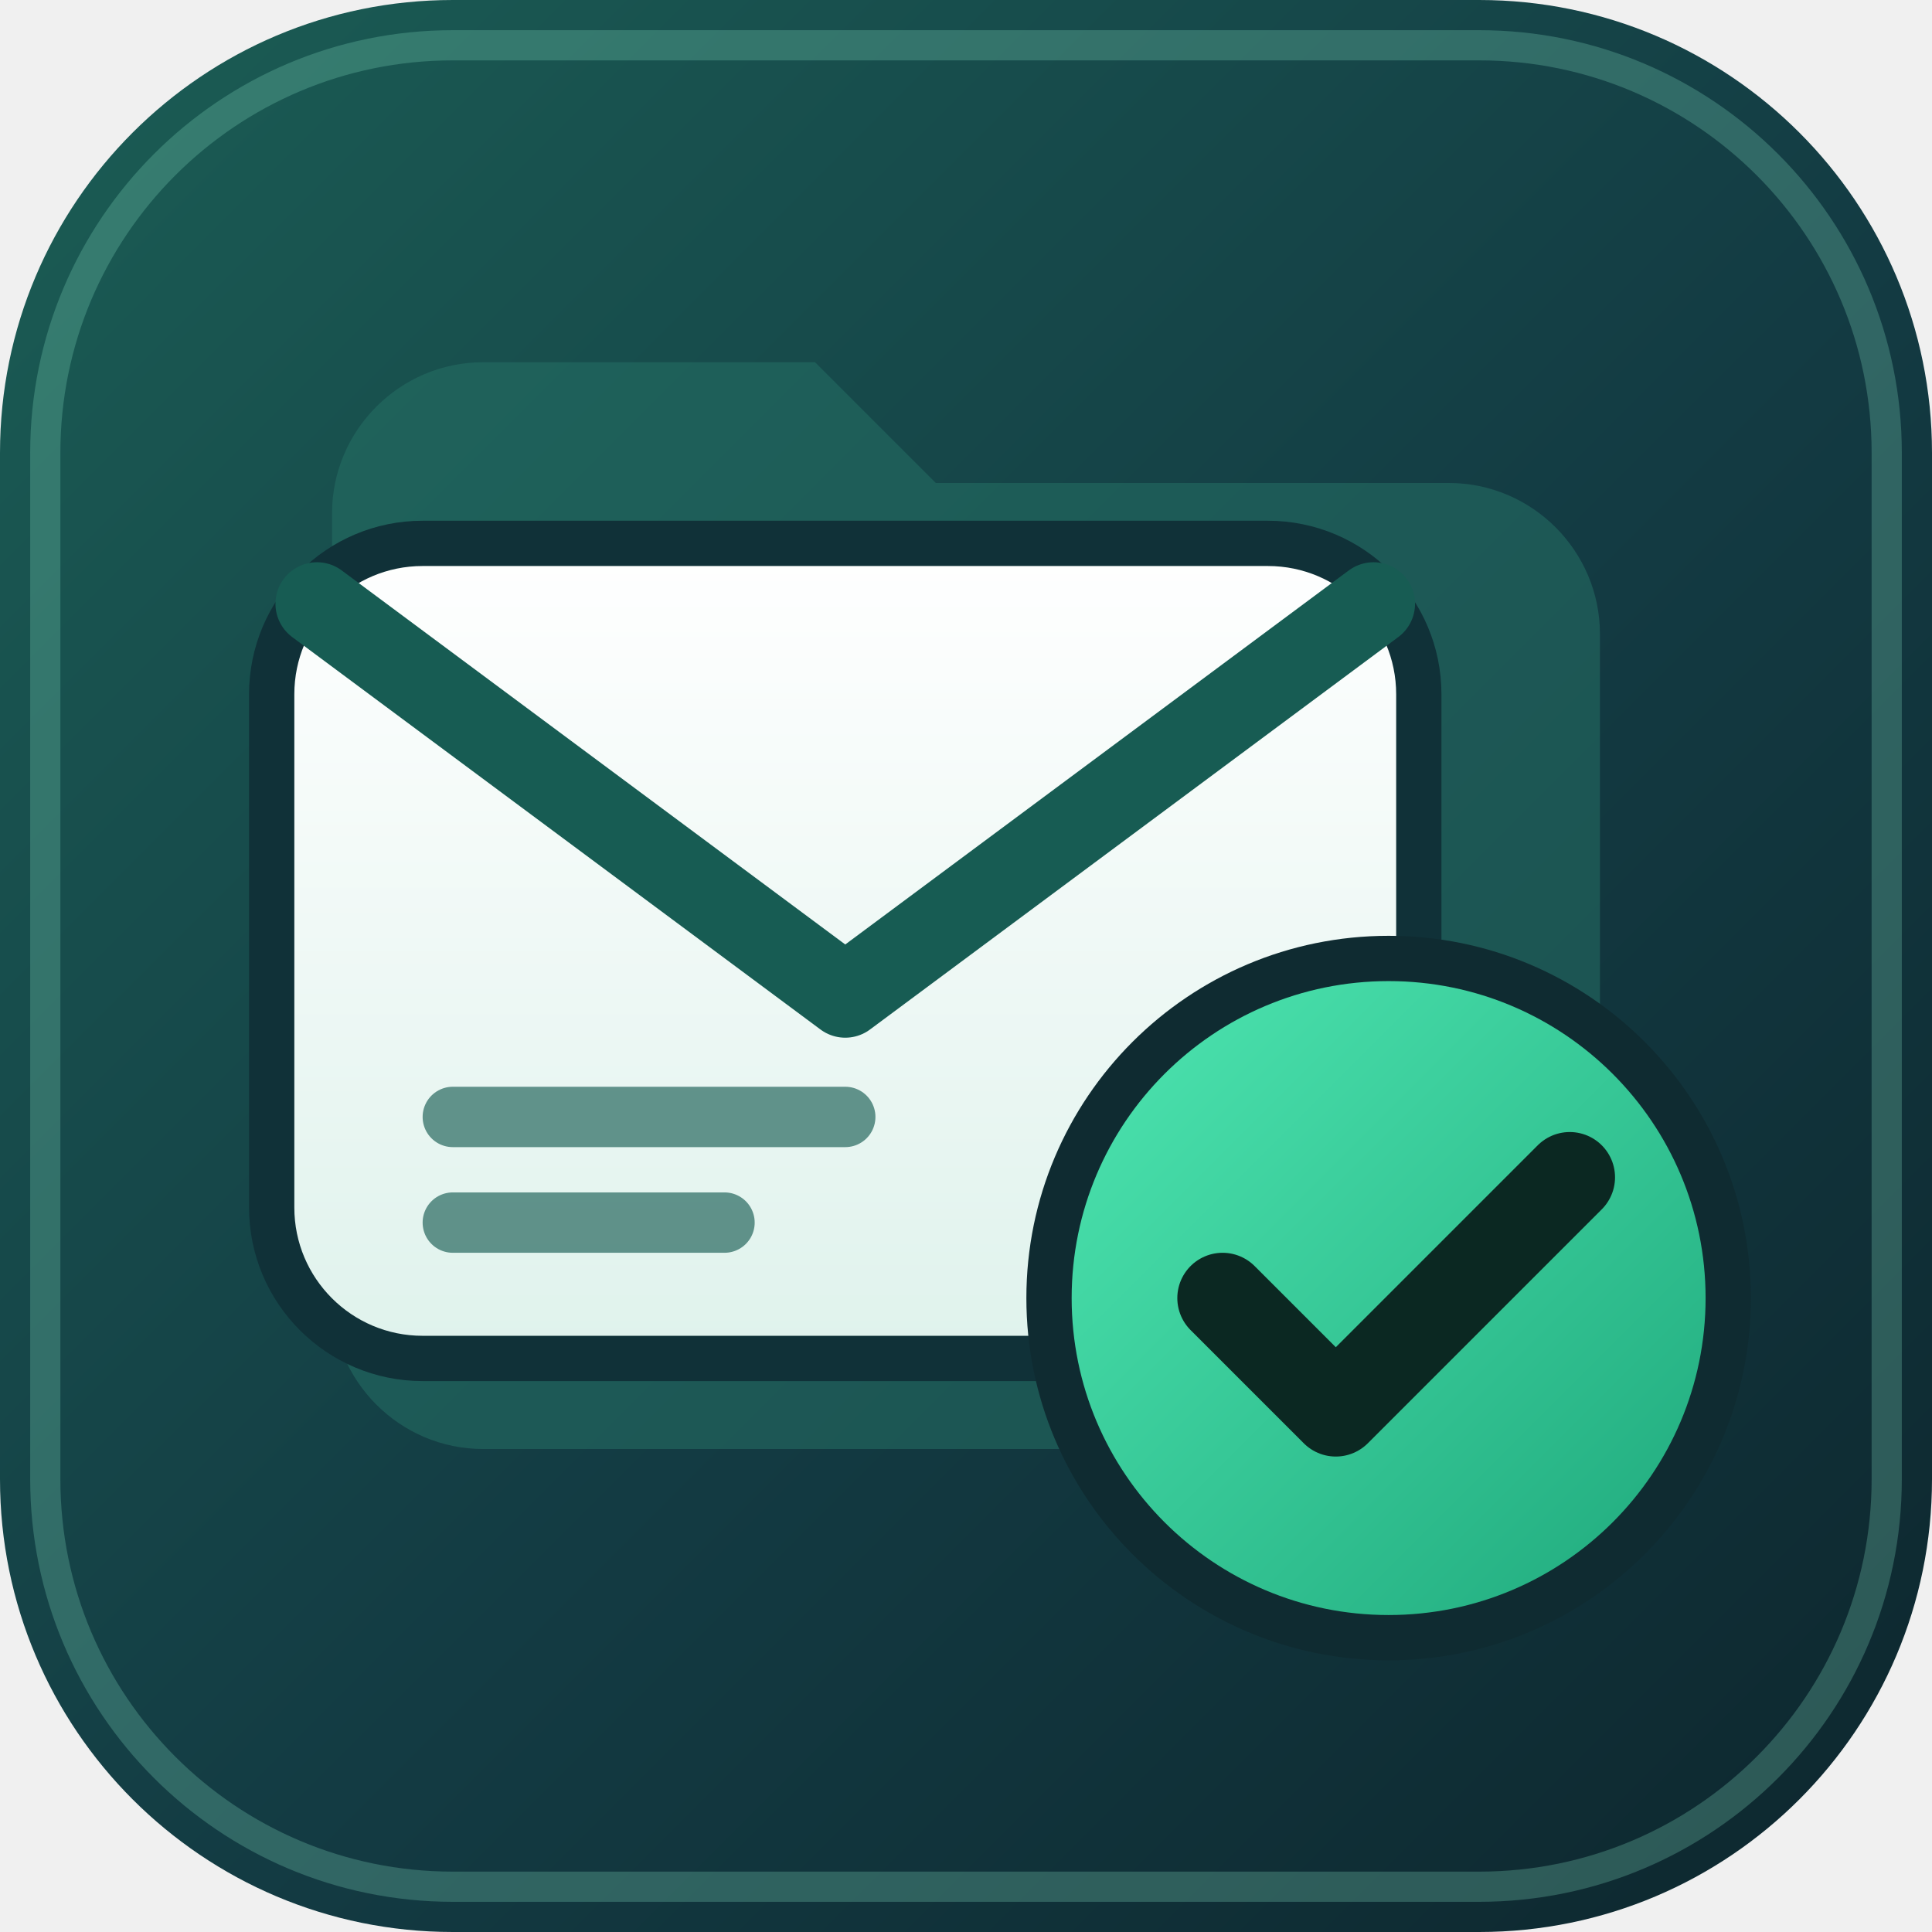
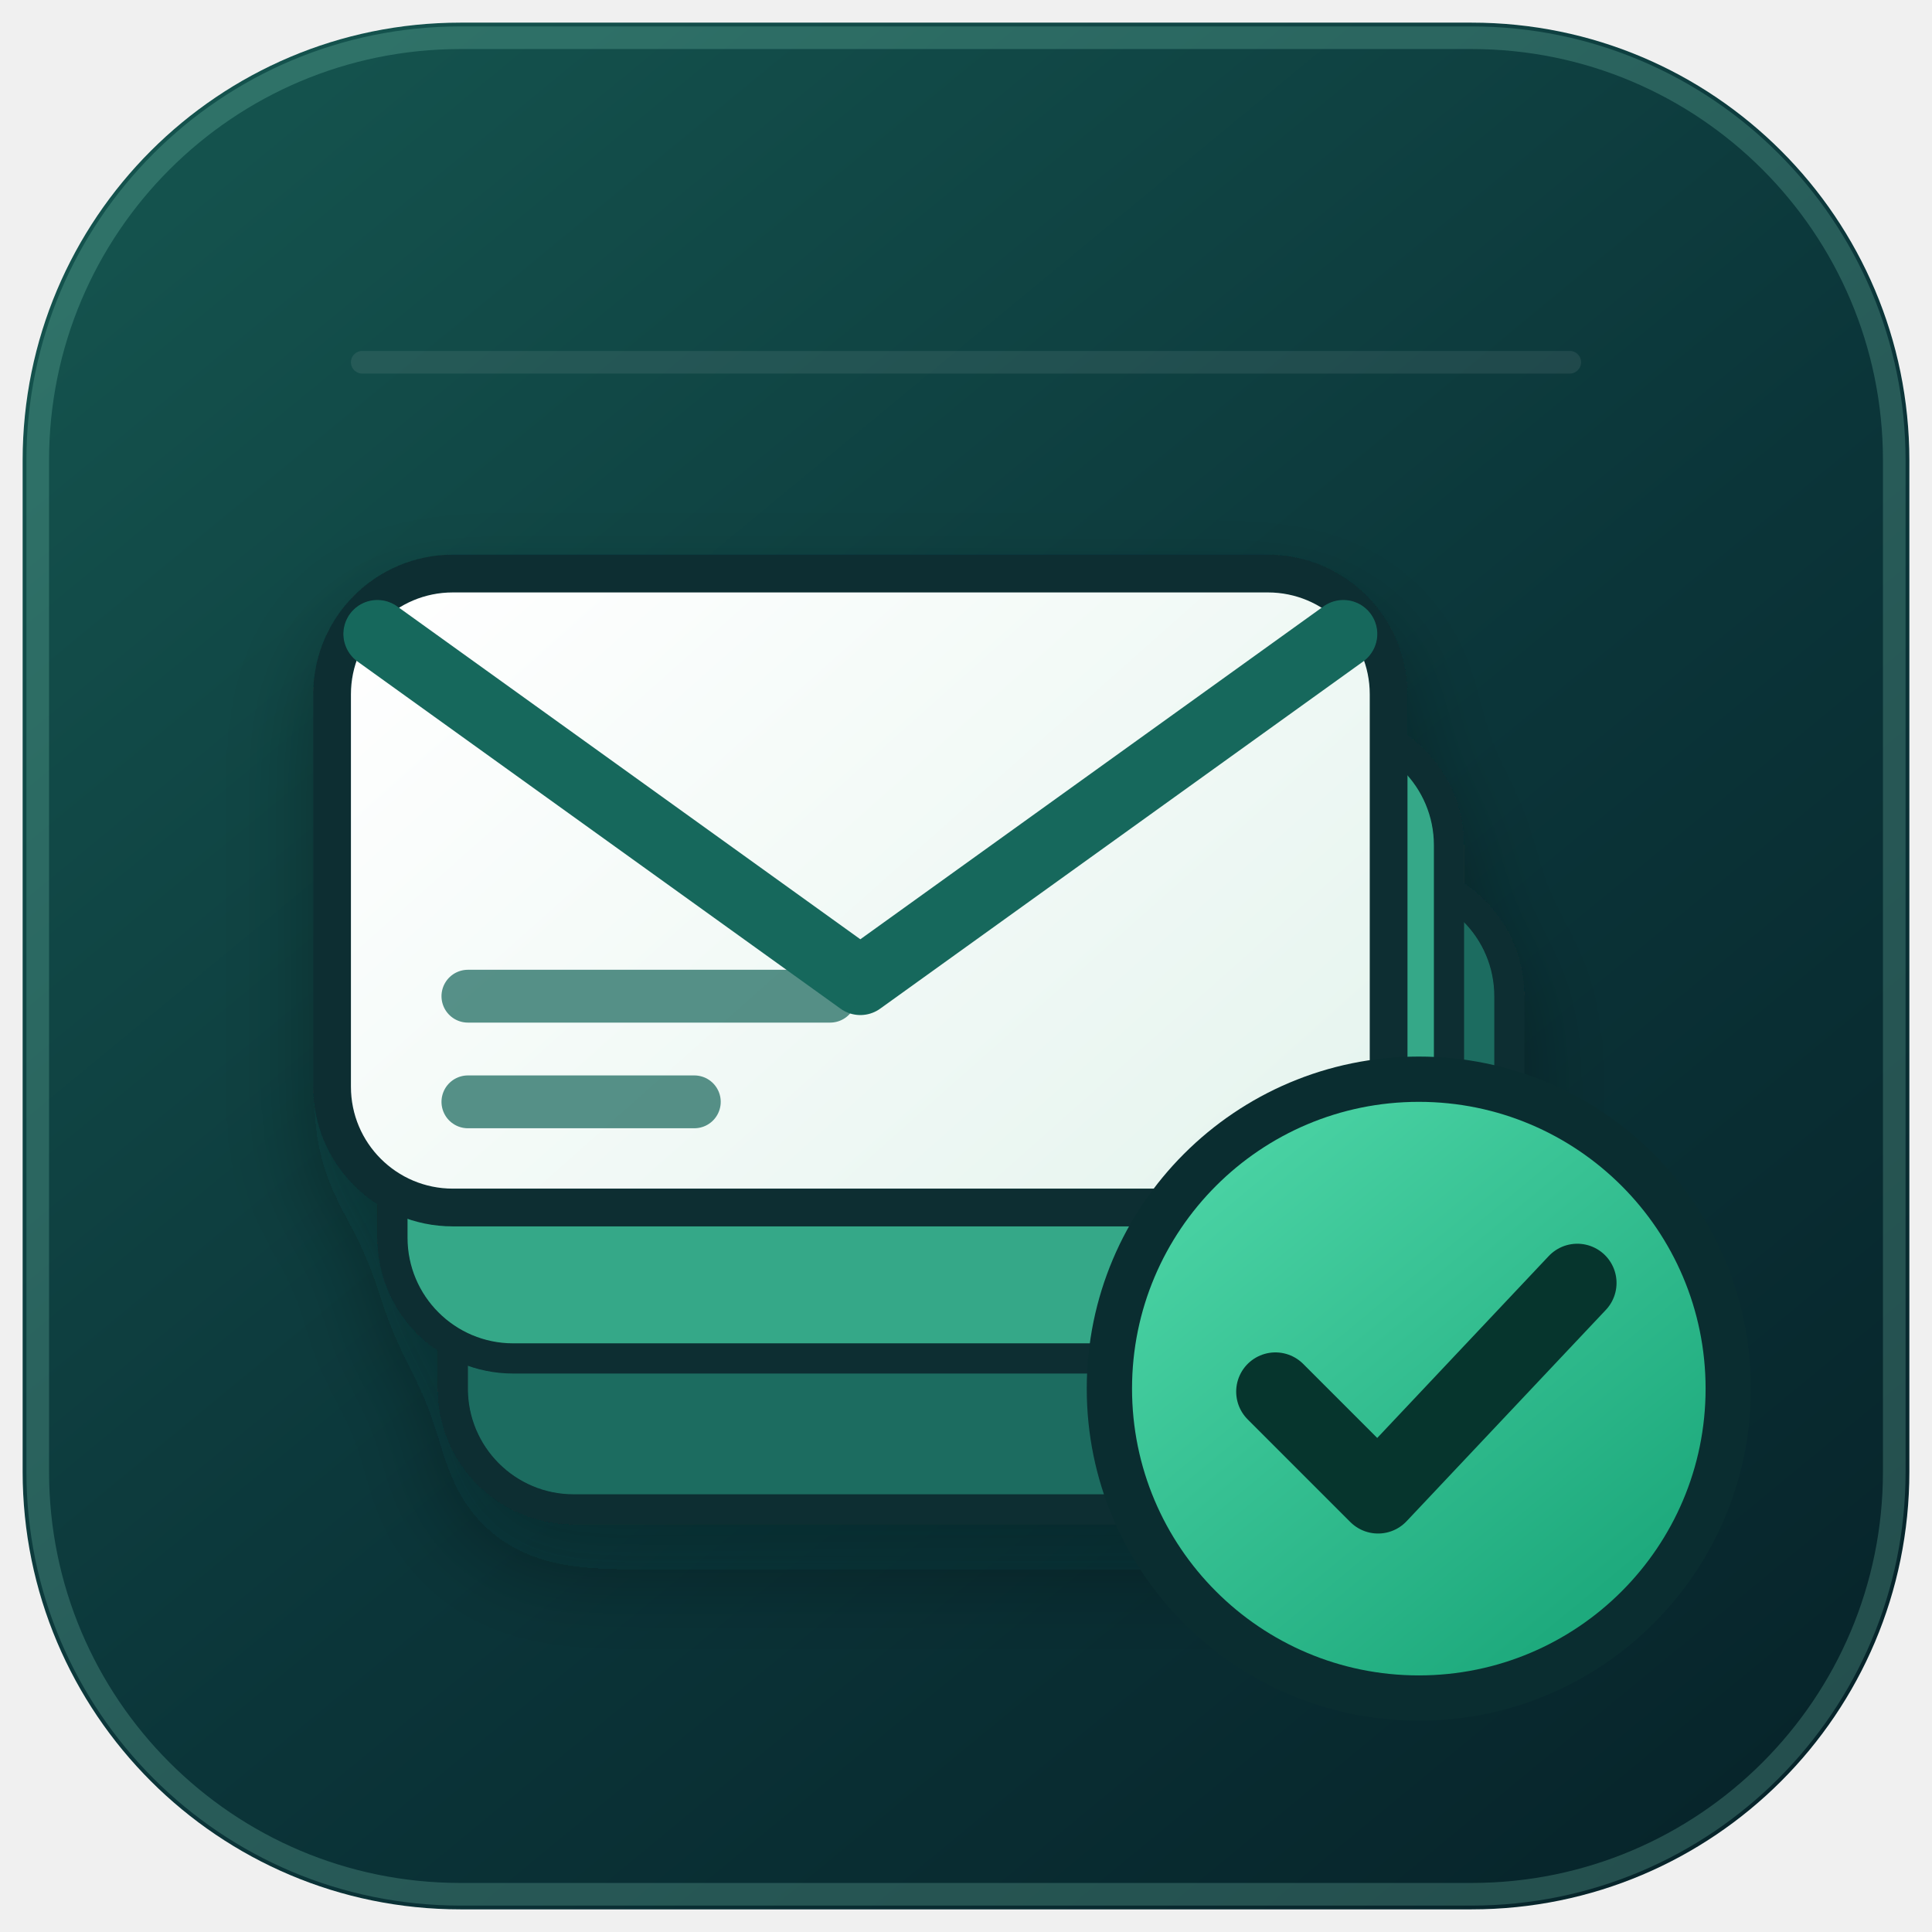
- <svg xmlns="http://www.w3.org/2000/svg" viewBox="0 0 128 128">
+ <svg xmlns="http://www.w3.org/2000/svg" width="128" height="128" viewBox="0 0 128 128" role="img" aria-labelledby="title desc">
  <defs>
-     <linearGradient id="bg" x1="0" y1="0" x2="1" y2="1">
-       <stop offset="0%" stop-color="#1b5e55" />
-       <stop offset="55%" stop-color="#133b43" />
-       <stop offset="100%" stop-color="#0d262d" />
+     <linearGradient id="sortbro-bg" x1="18" y1="8" x2="112" y2="122" gradientUnits="userSpaceOnUse">
+       <stop offset="0" stop-color="#14524d" />
+       <stop offset="0.55" stop-color="#0b3539" />
+       <stop offset="1" stop-color="#07252b" />
    </linearGradient>
-     <linearGradient id="env" x1="0" y1="0" x2="0" y2="1">
-       <stop offset="0%" stop-color="#ffffff" />
-       <stop offset="100%" stop-color="#dff2ec" />
+     <linearGradient id="sortbro-paper" x1="36" y1="30" x2="84" y2="84" gradientUnits="userSpaceOnUse">
+       <stop offset="0" stop-color="#ffffff" />
+       <stop offset="1" stop-color="#e5f4ee" />
    </linearGradient>
-     <linearGradient id="badge" x1="0" y1="0" x2="1" y2="1">
-       <stop offset="0%" stop-color="#4ee6b1" />
-       <stop offset="100%" stop-color="#1fa97c" />
+     <linearGradient id="sortbro-mint" x1="70" y1="58" x2="108" y2="104" gradientUnits="userSpaceOnUse">
+       <stop offset="0" stop-color="#62e9b9" />
+       <stop offset="1" stop-color="#1eaa7d" />
    </linearGradient>
+     <filter id="sortbro-shadow" x="-20%" y="-20%" width="140%" height="140%">
+       <feDropShadow dx="0" dy="3" stdDeviation="3" flood-color="#021417" flood-opacity="0.32" />
+     </filter>
  </defs>
-   <rect width="128" height="128" rx="30" fill="url(#bg)" />
-   <rect x="3" y="3" width="122" height="122" rx="27" fill="none" stroke="#7fd8ba" stroke-opacity="0.28" stroke-width="2" />
-   <path d="M22 34c0-5.5 4.5-10 10-10h22l8 8h34c5.5 0 10 4.5 10 10v44c0 5.5-4.5 10-10 10H32c-5.5 0-10-4.5-10-10V34z" fill="#256f65" opacity="0.55" />
-   <rect x="18" y="36" width="76" height="54" rx="10" fill="url(#env)" stroke="#103138" stroke-width="3" />
-   <path d="M21 40l35 26 35-26" fill="none" stroke="#175c53" stroke-width="5.5" stroke-linecap="round" stroke-linejoin="round" />
-   <path d="M30 74h26M30 81h18" stroke="#175c53" stroke-width="4" stroke-linecap="round" opacity="0.65" />
-   <circle cx="92" cy="86" r="24" fill="#0f2b31" />
-   <circle cx="92" cy="86" r="21" fill="url(#badge)" />
-   <path d="M81 86l7.5 7.5L104 78" fill="none" stroke="#0b2822" stroke-width="6" stroke-linecap="round" stroke-linejoin="round" />
+   <g id="badge">
+     <rect x="1.5" y="1.5" width="125" height="125" rx="29" fill="url(#sortbro-bg)" />
+     <rect x="2.5" y="2.5" width="123" height="123" rx="28" fill="none" stroke="#8fe4c8" stroke-opacity="0.22" stroke-width="1.5" />
+     <path d="M24 24h80" stroke="#ffffff" stroke-opacity="0.08" stroke-width="1.5" stroke-linecap="round" />
+   </g>
+   <g id="mail-stack" filter="url(#sortbro-shadow)">
+     <rect x="30" y="58" width="70" height="42" rx="8" fill="#1d6c61" stroke="#0a2d30" stroke-width="2" />
+     <rect x="26" y="48" width="70" height="42" rx="8" fill="#35a888" stroke="#0a2d30" stroke-width="2" />
+     <rect x="22" y="38" width="70" height="42" rx="8" fill="url(#sortbro-paper)" stroke="#0a2d30" stroke-width="2.5" />
+     <path d="M25 42l32 23 32-23" fill="none" stroke="#17675c" stroke-width="4.5" stroke-linecap="round" stroke-linejoin="round" />
+     <path d="M31 66h24M31 73h15" stroke="#17675c" stroke-width="3.5" stroke-linecap="round" opacity="0.72" />
+   </g>
+   <g id="check-badge">
+     <circle cx="94" cy="92" r="22" fill="#0a2d30" />
+     <circle cx="94" cy="92" r="19" fill="url(#sortbro-mint)" />
+     <path d="M84.5 92.2l6.8 6.8 13.2-14" fill="none" stroke="#06352d" stroke-width="5.2" stroke-linecap="round" stroke-linejoin="round" />
+   </g>
</svg>
